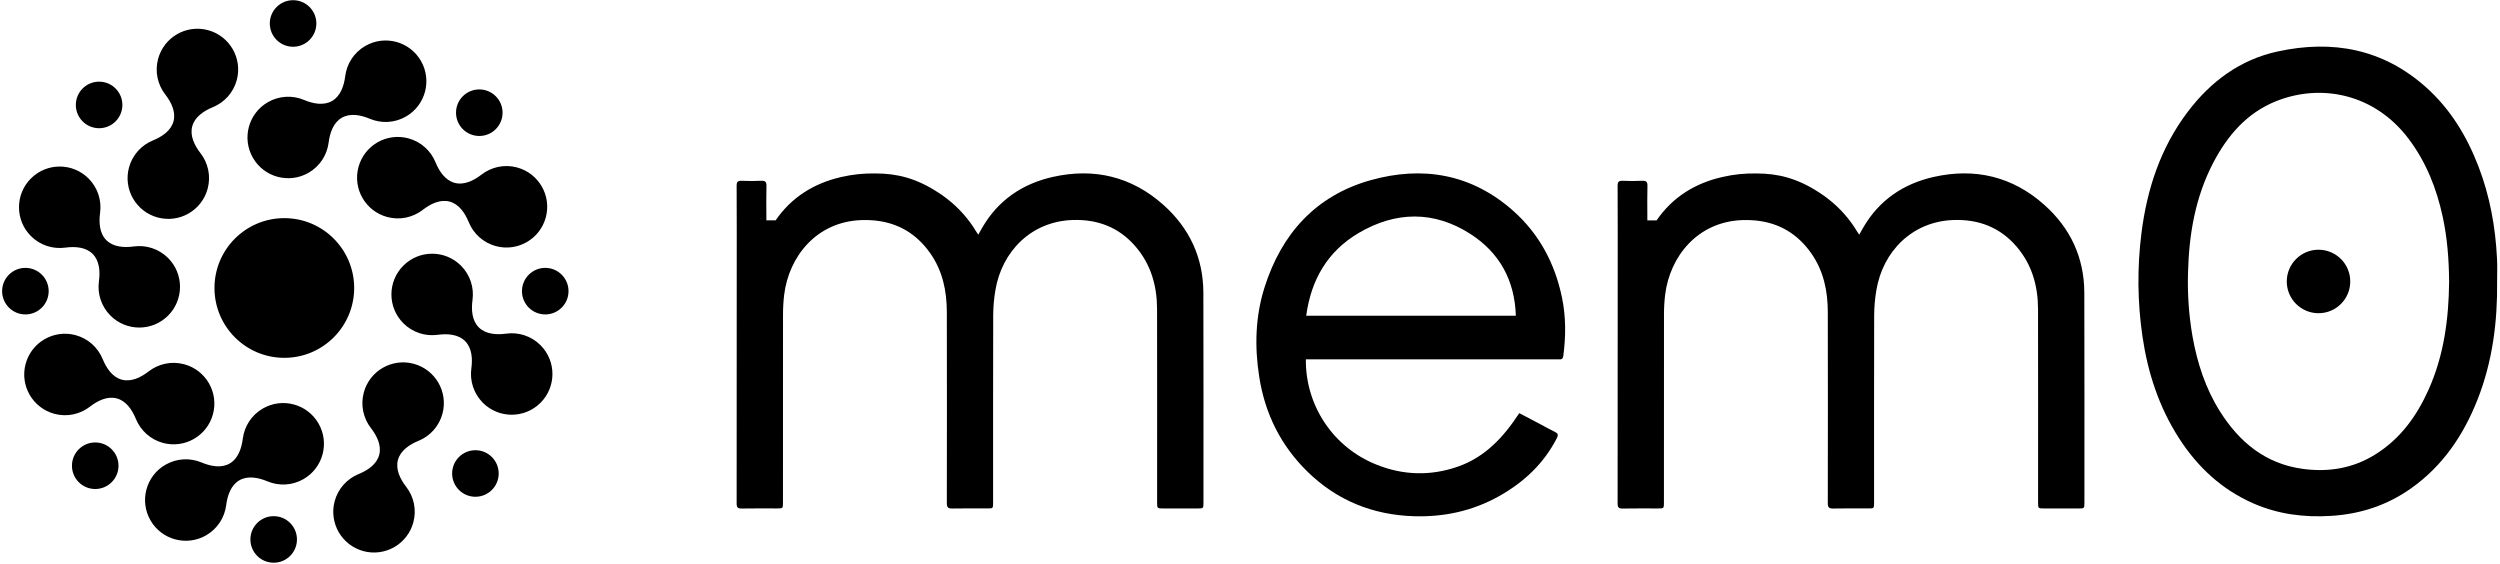
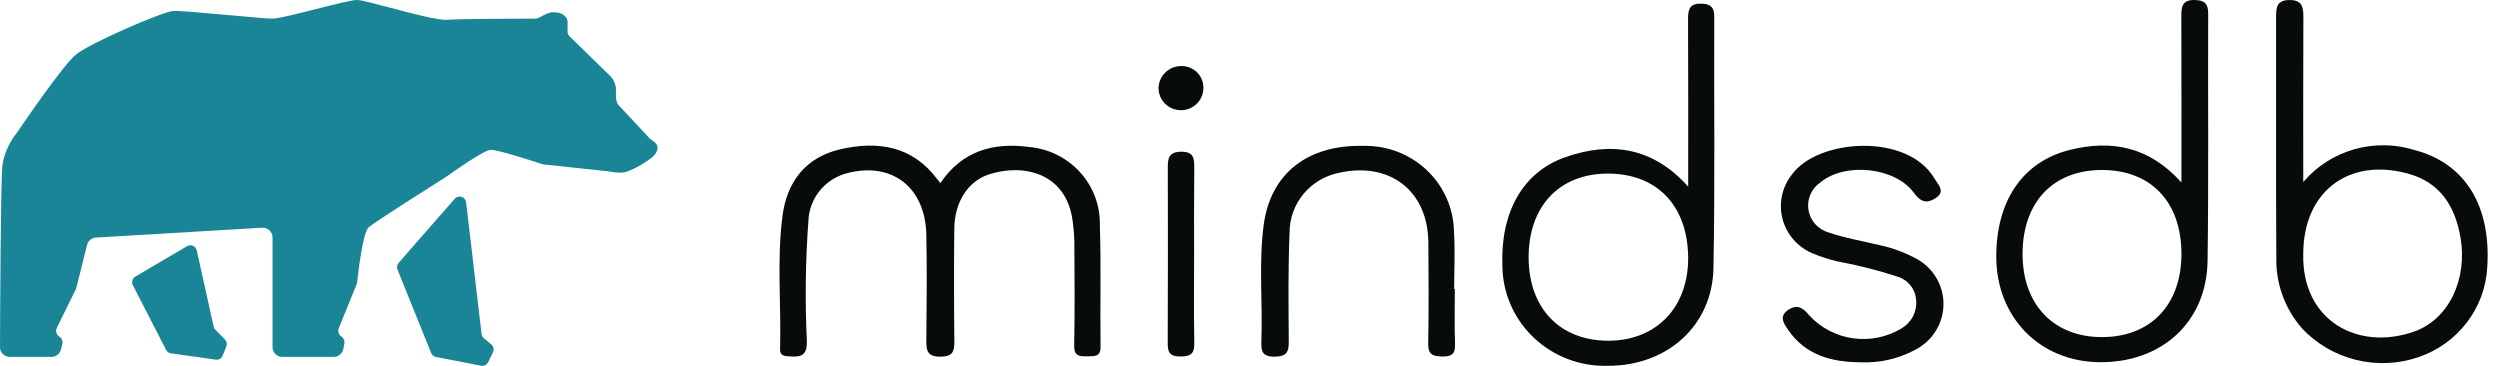
- <svg xmlns="http://www.w3.org/2000/svg" width="479" height="108" viewBox="0 0 479 108" fill="none">
-   <path fill-rule="evenodd" clip-rule="evenodd" d="M56.154 8.957C58.617 8.957 60.614 6.96 60.614 4.497C60.614 2.034 58.617 0.037 56.154 0.037C53.691 0.037 51.694 2.034 51.694 4.497C51.694 6.96 53.691 8.957 56.154 8.957ZM38.418 29.354C37.27 27.87 36.347 26.016 36.833 24.204C37.319 22.392 39.044 21.248 40.781 20.537C42.959 19.645 44.71 17.782 45.366 15.332C46.482 11.169 44.011 6.889 39.847 5.774C35.684 4.658 31.404 7.129 30.289 11.292C29.633 13.742 30.217 16.231 31.658 18.093C32.806 19.577 33.729 21.43 33.243 23.242C32.758 25.054 31.032 26.198 29.296 26.909C27.117 27.801 25.366 29.665 24.71 32.114C23.594 36.278 26.065 40.557 30.228 41.673C34.392 42.788 38.672 40.318 39.787 36.154C40.443 33.705 39.859 31.215 38.418 29.354ZM86.148 38.626C84.336 38.14 82.483 39.063 80.999 40.211C79.138 41.651 76.648 42.236 74.199 41.58C70.035 40.465 67.564 36.185 68.68 32.021C69.795 27.858 74.075 25.387 78.239 26.503C80.688 27.159 82.551 28.91 83.443 31.088C84.155 32.824 85.298 34.55 87.111 35.036C88.923 35.522 90.776 34.599 92.26 33.451C94.122 32.011 96.611 31.426 99.06 32.082C103.224 33.198 105.694 37.478 104.579 41.641C103.463 45.805 99.184 48.276 95.02 47.16C92.571 46.504 90.707 44.752 89.815 42.573C89.104 40.837 87.96 39.111 86.148 38.626ZM103.562 77.177C100.514 80.225 95.572 80.225 92.524 77.177C90.731 75.384 89.993 72.936 90.309 70.604C90.562 68.745 90.434 66.678 89.107 65.352C87.781 64.025 85.714 63.898 83.855 64.15C81.523 64.466 79.075 63.728 77.282 61.935C74.234 58.887 74.234 53.945 77.282 50.897C80.33 47.849 85.272 47.849 88.32 50.897C90.113 52.691 90.851 55.139 90.534 57.472C90.282 59.331 90.409 61.397 91.735 62.724C93.062 64.05 95.128 64.177 96.987 63.925C99.32 63.608 101.769 64.346 103.562 66.139C106.61 69.187 106.61 74.129 103.562 77.177ZM64.12 96.038C63.005 100.201 65.475 104.481 69.639 105.597C73.802 106.712 78.082 104.241 79.198 100.078C79.854 97.629 79.269 95.139 77.829 93.277C76.68 91.793 75.758 89.94 76.243 88.128C76.729 86.316 78.454 85.173 80.19 84.462C82.369 83.57 84.12 81.706 84.776 79.257C85.892 75.093 83.421 70.814 79.258 69.698C75.094 68.582 70.814 71.053 69.699 75.217C69.043 77.666 69.627 80.156 71.068 82.018C72.216 83.501 73.139 85.355 72.653 87.166C72.168 88.978 70.442 90.122 68.706 90.833C66.528 91.725 64.776 93.588 64.12 96.038ZM28.837 99.71C26.682 95.977 27.961 91.203 31.694 89.048C33.89 87.78 36.446 87.701 38.617 88.61C40.347 89.335 42.376 89.747 44.001 88.809C45.626 87.871 46.284 85.908 46.521 84.047C46.819 81.712 48.166 79.538 50.362 78.27C54.095 76.115 58.868 77.394 61.023 81.126C63.178 84.859 61.899 89.633 58.166 91.788C55.971 93.056 53.415 93.135 51.244 92.226C49.513 91.501 47.484 91.09 45.859 92.028C44.235 92.966 43.577 94.929 43.339 96.79C43.041 99.125 41.694 101.298 39.498 102.566C35.766 104.721 30.992 103.442 28.837 99.71ZM28.486 71.159C27.003 72.307 25.15 73.23 23.338 72.745C21.526 72.259 20.383 70.533 19.672 68.797C18.779 66.619 16.916 64.867 14.466 64.211C10.303 63.095 6.023 65.566 4.908 69.73C3.792 73.893 6.263 78.173 10.426 79.288C12.876 79.945 15.365 79.36 17.227 77.92C18.711 76.772 20.564 75.849 22.376 76.335C24.188 76.82 25.332 78.546 26.043 80.282C26.935 82.46 28.798 84.211 31.248 84.868C35.411 85.983 39.691 83.512 40.806 79.349C41.922 75.185 39.451 70.906 35.288 69.79C32.838 69.134 30.348 69.719 28.486 71.159ZM5.925 34.194C8.973 31.146 13.914 31.146 16.962 34.194C18.755 35.987 19.494 38.435 19.177 40.768C18.925 42.626 19.052 44.692 20.379 46.019C21.705 47.345 23.772 47.473 25.631 47.22C27.963 46.904 30.412 47.642 32.205 49.435C35.253 52.483 35.253 57.425 32.205 60.472C29.157 63.52 24.215 63.52 21.168 60.472C19.375 58.679 18.636 56.231 18.953 53.898C19.205 52.04 19.078 49.974 17.751 48.647C16.425 47.321 14.358 47.194 12.5 47.446C10.167 47.763 7.718 47.025 5.925 45.231C2.877 42.183 2.877 37.242 5.925 34.194ZM65.485 22.561C63.86 23.499 63.202 25.462 62.965 27.323C62.667 29.658 61.32 31.832 59.124 33.1C55.391 35.255 50.618 33.977 48.463 30.244C46.307 26.511 47.587 21.737 51.319 19.582C53.515 18.314 56.071 18.235 58.242 19.144C59.973 19.869 62.002 20.281 63.627 19.343C65.251 18.405 65.909 16.442 66.147 14.581C66.445 12.246 67.792 10.072 69.988 8.805C73.721 6.65 78.494 7.929 80.649 11.662C82.804 15.395 81.525 20.168 77.792 22.323C75.596 23.591 73.04 23.67 70.868 22.76C69.138 22.035 67.109 21.624 65.485 22.561ZM104.469 60.245C106.932 60.245 108.928 58.248 108.928 55.785C108.928 53.322 106.932 51.325 104.469 51.325C102.006 51.325 100.009 53.322 100.009 55.785C100.009 58.248 102.006 60.245 104.469 60.245ZM96.292 21.593C96.292 24.056 94.296 26.053 91.832 26.053C89.369 26.053 87.373 24.056 87.373 21.593C87.373 19.13 89.369 17.133 91.832 17.133C94.296 17.133 96.292 19.13 96.292 21.593ZM23.448 20.106C23.448 22.569 21.452 24.566 18.988 24.566C16.525 24.566 14.529 22.569 14.529 20.106C14.529 17.643 16.525 15.646 18.988 15.646C21.452 15.646 23.448 17.643 23.448 20.106ZM4.866 60.245C7.329 60.245 9.325 58.248 9.325 55.785C9.325 53.322 7.329 51.325 4.866 51.325C2.403 51.325 0.406 53.322 0.406 55.785C0.406 58.248 2.403 60.245 4.866 60.245ZM22.705 89.234C22.705 91.697 20.708 93.694 18.245 93.694C15.782 93.694 13.786 91.697 13.786 89.234C13.786 86.771 15.782 84.774 18.245 84.774C20.708 84.774 22.705 86.771 22.705 89.234ZM52.437 107.817C54.9 107.817 56.897 105.82 56.897 103.357C56.897 100.894 54.9 98.897 52.437 98.897C49.974 98.897 47.977 100.894 47.977 103.357C47.977 105.82 49.974 107.817 52.437 107.817ZM95.549 90.721C95.549 93.184 93.552 95.18 91.089 95.18C88.626 95.18 86.629 93.184 86.629 90.721C86.629 88.257 88.626 86.261 91.089 86.261C93.552 86.261 95.549 88.257 95.549 90.721ZM54.475 68.561C61.867 68.561 67.859 62.569 67.859 55.178C67.859 47.786 61.867 41.794 54.475 41.794C47.084 41.794 41.092 47.786 41.092 55.178C41.092 62.569 47.084 68.561 54.475 68.561Z" fill="black" />
-   <path d="M250.204 68.852C250.153 73.195 251.423 77.45 253.845 81.054C256.267 84.658 259.727 87.442 263.767 89.035C268.868 91.08 274.096 91.22 279.285 89.421C284.529 87.612 288.097 83.753 291.09 79.158C292.462 79.877 293.815 80.583 295.165 81.297C296.061 81.769 296.936 82.284 297.854 82.712C298.489 83.007 298.625 83.298 298.285 83.959C295.786 88.828 291.982 92.386 287.262 95.042C282.184 97.9 276.696 99.084 270.916 98.908C263.03 98.669 256.145 95.889 250.493 90.353C245.401 85.367 242.374 79.267 241.271 72.222C240.365 66.429 240.508 60.667 242.285 55.062C245.539 44.792 252.086 37.489 262.583 34.533C272.587 31.717 281.969 33.321 289.947 40.409C294.94 44.851 297.928 50.501 299.28 57.026C300.045 60.716 300.022 64.43 299.537 68.145C299.47 68.655 299.302 68.898 298.775 68.852C298.53 68.831 298.282 68.852 298.035 68.852H250.204ZM290.434 60.499C290.225 53.684 287.285 48.383 281.699 44.807C274.74 40.353 267.446 40.471 260.383 44.603C254.402 48.102 251.202 53.554 250.271 60.499H290.434Z" fill="black" />
-   <path d="M478.447 53.918C478.534 61.674 477.563 69.273 474.701 76.544C472.006 83.393 468.019 89.291 461.928 93.592C457.358 96.82 452.249 98.493 446.67 98.841C441.502 99.17 436.497 98.535 431.731 96.445C425.668 93.786 421.037 89.466 417.485 83.941C413.663 77.988 411.512 71.419 410.494 64.45C409.537 57.907 409.471 51.266 410.298 44.706C411.356 36.225 413.964 28.293 419.183 21.408C423.577 15.616 429.179 11.437 436.361 9.871C446.891 7.568 456.578 9.354 464.824 16.715C469.503 20.891 472.657 26.115 474.888 31.926C477.068 37.604 478.134 43.514 478.427 49.57C478.508 51.017 478.447 52.47 478.447 53.918ZM469.251 53.974C469.22 49.746 468.901 45.572 468.008 41.46C466.838 36.074 464.841 31.046 461.494 26.605C454.977 17.954 444.739 15.94 436.114 19.382C430.497 21.625 426.781 25.963 424.046 31.204C420.616 37.785 419.406 44.904 419.225 52.235C419.1 56.318 419.386 60.404 420.081 64.43C420.991 69.547 422.569 74.426 425.354 78.839C429.058 84.703 434.036 88.834 441.132 89.825C446.088 90.517 450.808 89.754 455.109 87.074C459.859 84.112 463.006 79.792 465.263 74.774C468.253 68.156 469.179 61.134 469.251 53.977V53.974Z" fill="black" />
-   <path d="M444.229 47.847H444.227C440.869 47.847 438.146 50.57 438.146 53.928V53.93C438.146 57.288 440.869 60.011 444.227 60.011H444.229C447.587 60.011 450.309 57.288 450.309 53.93V53.928C450.309 50.57 447.587 47.847 444.229 47.847Z" fill="black" />
-   <path d="M230.566 56.088C230.544 49.357 227.902 43.712 222.91 39.257C216.811 33.813 209.623 32.12 201.716 33.898C195.923 35.202 191.272 38.329 188.225 43.574C187.971 44.01 187.731 44.451 187.437 44.965C187.264 44.708 187.153 44.557 187.058 44.397C185.613 41.979 183.729 39.851 181.504 38.123C181.43 38.061 181.351 37.998 181.263 37.934C180.77 37.561 180.26 37.207 179.735 36.87C175.533 34.122 171.813 33.236 167.797 33.236C165.594 33.183 163.393 33.408 161.245 33.903C155.981 35.09 151.645 37.788 148.613 42.22H146.836V41.233C146.836 39.369 146.797 37.503 146.856 35.639C146.881 34.817 146.603 34.603 145.826 34.639C144.595 34.698 143.358 34.691 142.126 34.639C141.392 34.609 141.139 34.803 141.139 35.596C141.173 41.273 141.157 46.949 141.157 52.623C141.157 67.237 141.151 81.85 141.14 96.465C141.14 97.228 141.356 97.452 142.108 97.434C144.355 97.389 146.604 97.419 148.853 97.417C150.016 97.417 150.016 97.417 150.016 96.243C150.016 84.262 150.02 72.28 150.026 60.298C150.022 59.012 150.097 57.726 150.25 56.449C151.155 49.185 156.413 42.454 165.092 42.166C165.834 42.141 166.578 42.159 167.318 42.219C167.483 42.233 167.636 42.247 167.794 42.266C172.058 42.735 175.576 44.744 178.234 48.518C180.615 51.904 181.407 55.758 181.413 59.803C181.436 72.005 181.436 84.205 181.413 96.406C181.413 97.195 181.639 97.447 182.433 97.431C184.681 97.385 186.928 97.416 189.179 97.414C190.278 97.414 190.278 97.414 190.278 96.277C190.278 84.295 190.263 72.314 190.298 60.333C190.31 58.745 190.45 57.161 190.719 55.596C191.951 48.206 197.55 42.403 205.551 42.151C210.312 42.001 214.381 43.545 217.535 47.191C220.511 50.631 221.683 54.737 221.693 59.201C221.721 71.541 221.703 83.88 221.703 96.22C221.703 97.419 221.703 97.421 222.933 97.421C225.098 97.421 227.264 97.421 229.43 97.421C230.582 97.421 230.582 97.421 230.582 96.238C230.579 82.849 230.61 69.468 230.566 56.088Z" fill="black" />
-   <path d="M399.355 56.088C399.334 49.357 396.692 43.712 391.7 39.257C385.601 33.813 378.413 32.12 370.506 33.898C364.713 35.202 360.061 38.329 357.014 43.574C356.761 44.01 356.521 44.451 356.226 44.965C356.054 44.708 355.943 44.557 355.848 44.397C354.404 41.98 352.522 39.853 350.298 38.125C350.224 38.063 350.145 38 350.058 37.936C349.565 37.562 349.055 37.209 348.53 36.871C344.328 34.124 340.608 33.237 336.592 33.237C334.389 33.185 332.188 33.409 330.04 33.905C324.767 35.091 320.44 37.79 317.408 42.222H315.631V41.235C315.631 39.371 315.592 37.505 315.651 35.641C315.675 34.818 315.397 34.604 314.621 34.641C313.39 34.7 312.153 34.693 310.921 34.641C310.187 34.611 309.933 34.805 309.933 35.598C309.968 41.274 309.952 46.95 309.952 52.625C309.952 67.238 309.946 81.852 309.935 96.466C309.935 97.23 310.151 97.454 310.903 97.436C313.15 97.391 315.399 97.421 317.648 97.419C318.81 97.419 318.81 97.419 318.81 96.244C318.81 84.263 318.813 72.282 318.82 60.3C318.815 59.014 318.89 57.728 319.043 56.45C319.948 49.186 325.206 42.456 333.885 42.168C334.628 42.143 335.371 42.16 336.111 42.22C336.276 42.235 336.429 42.248 336.587 42.268C340.851 42.737 344.369 44.746 347.028 48.52C349.41 51.906 350.2 55.759 350.206 59.805C350.229 72.006 350.229 84.207 350.206 96.407C350.206 97.197 350.433 97.449 351.226 97.432C353.474 97.386 355.723 97.417 357.972 97.416C359.071 97.416 359.071 97.416 359.073 96.279C359.073 84.296 359.056 72.316 359.091 60.335C359.103 58.747 359.244 57.163 359.512 55.598C360.744 48.207 366.343 42.404 374.344 42.153C379.105 42.003 383.174 43.546 386.328 47.192C389.305 50.633 390.476 54.739 390.486 59.203C390.514 71.542 390.496 83.882 390.496 96.221C390.496 97.421 390.496 97.422 391.726 97.422C393.892 97.422 396.057 97.422 398.224 97.422C399.375 97.422 399.375 97.422 399.375 96.239C399.369 82.849 399.4 69.468 399.355 56.088Z" fill="black" />
+ <svg xmlns="http://www.w3.org/2000/svg" width="164" height="24" viewBox="0 0 164 24" fill="none">
+   <path fill-rule="evenodd" clip-rule="evenodd" d="M11.356 0.718C10.691 0.761 5.934 2.807 4.995 3.568C4.103 4.291 1.39 8.296 1.124 8.691C1.108 8.713 1.094 8.732 1.076 8.753C0.934 8.927 0.253 9.813 0.148 10.983C0.047 12.1 0.009 20.389 4.62186e-06 22.773C-0.001 23.128 0.287 23.412 0.643 23.412H3.375C3.67 23.412 3.927 23.211 3.999 22.925L4.088 22.567C4.135 22.38 4.056 22.183 3.892 22.081C3.698 21.959 3.627 21.71 3.728 21.505L4.965 18.994C4.985 18.953 5.001 18.91 5.012 18.865L5.71 16.069C5.778 15.796 6.015 15.599 6.296 15.583L17.197 14.938C17.567 14.916 17.878 15.21 17.878 15.579V22.769C17.878 23.124 18.166 23.412 18.521 23.412H21.889C22.194 23.412 22.456 23.199 22.519 22.901L22.59 22.558C22.629 22.373 22.552 22.184 22.396 22.078C22.215 21.955 22.144 21.721 22.227 21.518L23.39 18.662C23.413 18.604 23.428 18.545 23.434 18.483C23.49 17.948 23.793 15.239 24.195 14.898C24.627 14.532 29.01 11.76 29.308 11.572C29.32 11.564 29.328 11.559 29.339 11.551C29.539 11.407 31.705 9.855 32.185 9.83C32.644 9.806 35.093 10.613 35.527 10.757C35.571 10.772 35.616 10.782 35.663 10.787L39.921 11.24C40.521 11.368 40.929 11.322 41.057 11.283C41.794 11.026 42.479 10.561 42.729 10.361C43.101 10.071 43.155 9.776 43.13 9.619C43.124 9.577 43.112 9.536 43.092 9.499C43.03 9.385 42.858 9.252 42.73 9.167C42.68 9.134 42.633 9.096 42.592 9.052L40.543 6.858C40.466 6.78 40.418 6.54 40.404 6.429V5.968C40.446 5.522 40.186 5.14 40.05 5.004L37.435 2.454C37.281 2.334 37.236 2.192 37.23 2.105C37.229 2.086 37.23 2.066 37.231 2.047C37.231 2.034 37.232 2.022 37.232 2.009V1.684C37.232 1.65 37.235 1.616 37.239 1.582L37.239 1.582L37.239 1.574C37.261 1.352 37.174 1.185 37.125 1.125C36.864 0.824 36.565 0.814 36.291 0.806C36.272 0.805 36.254 0.804 36.236 0.804C36.048 0.797 35.675 0.981 35.419 1.127C35.314 1.187 35.199 1.222 35.079 1.222C34.177 1.223 30.197 1.23 29.324 1.297C28.746 1.341 27.047 0.891 25.606 0.509C24.59 0.24 23.702 0.004 23.425 6.94777e-05C23.093 -0.005 21.912 0.294 20.714 0.598C19.492 0.907 18.253 1.222 17.878 1.222C17.547 1.222 16.342 1.112 15.052 0.996C13.453 0.851 11.723 0.694 11.356 0.718ZM26.151 17.243L29.829 13.04C30.074 12.761 30.535 12.904 30.578 13.273L31.59 21.908C31.603 22.017 31.657 22.117 31.742 22.188L32.228 22.591C32.38 22.718 32.426 22.932 32.339 23.109L32.022 23.759C31.936 23.934 31.745 24.029 31.554 23.992L28.598 23.416C28.456 23.388 28.337 23.29 28.283 23.155L26.076 17.686C26.015 17.536 26.044 17.365 26.151 17.243ZM8.878 18.143L12.272 16.149C12.523 16.002 12.844 16.142 12.907 16.426L14.016 21.423C14.034 21.502 14.073 21.574 14.129 21.631L14.754 22.267C14.873 22.387 14.91 22.566 14.848 22.724L14.612 23.324C14.54 23.509 14.35 23.619 14.154 23.592L11.216 23.179C11.078 23.16 10.958 23.075 10.895 22.951L8.714 18.708C8.61 18.506 8.682 18.258 8.878 18.143Z" fill="#1A8596" />
+   <path d="M61.69 12.008C63.093 9.927 65.12 9.326 67.461 9.637C68.76 9.743 69.97 10.333 70.842 11.287C71.713 12.241 72.181 13.487 72.15 14.77C72.24 17.42 72.158 20.077 72.197 22.73C72.207 23.41 71.822 23.368 71.361 23.375C70.857 23.379 70.454 23.404 70.467 22.676C70.51 20.42 70.489 18.163 70.478 15.91C70.469 15.447 70.433 14.985 70.369 14.526C69.954 11.267 67.045 10.722 64.865 11.444C63.488 11.896 62.621 13.263 62.602 15.003C62.576 17.458 62.578 19.912 62.606 22.367C62.614 23.038 62.517 23.398 61.684 23.398C60.838 23.398 60.761 23.003 60.767 22.351C60.788 20.03 60.813 17.709 60.767 15.388C60.701 12.286 58.511 10.602 55.598 11.353C54.889 11.531 54.256 11.928 53.794 12.487C53.333 13.046 53.066 13.736 53.034 14.455C52.838 17.101 52.804 19.756 52.932 22.405C52.943 23.46 52.403 23.417 51.687 23.372C51.377 23.353 51.163 23.275 51.173 22.916C51.253 20.002 50.955 17.077 51.329 14.174C51.618 11.936 52.841 10.312 55.142 9.789C57.6 9.227 59.868 9.58 61.487 11.762C61.538 11.829 61.601 11.898 61.69 12.008Z" fill="#080B0C" />
+   <path d="M151.094 11.941C151.965 10.914 153.127 10.167 154.433 9.794C155.738 9.422 157.127 9.441 158.421 9.85C161.742 10.732 163.426 13.534 163.164 17.538C163.093 18.855 162.622 20.12 161.813 21.172C161.004 22.223 159.894 23.013 158.625 23.438C157.306 23.883 155.883 23.941 154.531 23.603C153.179 23.266 151.955 22.549 151.01 21.54C149.901 20.269 149.302 18.643 149.326 16.968C149.296 11.665 149.319 6.362 149.311 1.06C149.311 0.467 149.379 0.019 150.158 0.002C150.967 -0.016 151.105 0.403 151.102 1.068C151.084 4.613 151.094 8.157 151.094 11.941ZM151.094 16.67C150.994 21.029 154.672 23.045 158.36 21.754C160.643 20.955 161.888 18.31 161.406 15.565C161.047 13.52 160.075 11.945 157.911 11.374C154.011 10.335 151.087 12.624 151.094 16.669V16.67Z" fill="#080B0C" />
+   <path d="M143.102 11.974C143.102 8.166 143.108 4.594 143.095 1.022C143.095 0.414 143.181 -0.01 143.962 0C144.606 0.01 144.86 0.229 144.857 0.883C144.835 6.292 144.893 11.7 144.817 17.108C144.761 21.133 141.794 23.822 137.679 23.759C133.793 23.701 130.974 20.814 130.955 16.874C130.938 13.199 132.675 10.589 135.816 9.824C138.521 9.163 140.993 9.61 143.102 11.974ZM137.877 22.113C141.068 22.118 143.095 20.009 143.102 16.676C143.109 13.253 141.109 11.143 137.866 11.152C134.681 11.16 132.689 13.265 132.681 16.638C132.67 19.966 134.702 22.108 137.877 22.113V22.113Z" fill="#080B0C" />
+   <path d="M110.745 12.245C110.745 8.492 110.755 4.861 110.736 1.23C110.732 0.593 110.861 0.216 111.619 0.24C112.22 0.258 112.456 0.477 112.454 1.078C112.434 6.58 112.506 12.084 112.403 17.583C112.332 21.373 109.352 24.016 105.457 23.997C104.567 24.021 103.682 23.871 102.853 23.556C102.023 23.241 101.265 22.766 100.624 22.16C99.982 21.555 99.468 20.829 99.114 20.027C98.759 19.224 98.57 18.361 98.557 17.486C98.415 13.963 99.864 11.304 102.67 10.316C105.679 9.256 108.441 9.659 110.745 12.245ZM105.536 22.351C108.689 22.336 110.779 20.129 110.743 16.858C110.702 13.456 108.66 11.359 105.414 11.388C102.255 11.417 100.258 13.571 100.278 16.929C100.299 20.246 102.354 22.366 105.536 22.351Z" fill="#080B0C" />
+   <path d="M122.008 23.765C120.131 23.752 118.454 23.289 117.33 21.679C117.036 21.258 116.651 20.754 117.324 20.317C117.892 19.947 118.271 20.177 118.676 20.676C119.426 21.499 120.446 22.035 121.558 22.192C122.67 22.348 123.803 22.114 124.757 21.532C125.076 21.342 125.333 21.066 125.499 20.738C125.665 20.41 125.733 20.042 125.696 19.678C125.674 19.327 125.543 18.991 125.32 18.716C125.097 18.441 124.794 18.239 124.451 18.14C123.169 17.722 121.86 17.39 120.533 17.146C119.976 17.016 119.43 16.84 118.902 16.621C118.42 16.418 117.992 16.108 117.65 15.716C117.309 15.324 117.064 14.861 116.933 14.361C116.803 13.861 116.791 13.338 116.898 12.833C117.005 12.328 117.229 11.854 117.552 11.447C119.24 9.103 125.133 8.682 126.909 11.723C127.139 12.117 127.651 12.556 126.983 12.994C126.413 13.367 126 13.269 125.559 12.66C124.341 10.966 121.052 10.624 119.433 11.956C119.137 12.153 118.905 12.43 118.764 12.754C118.623 13.077 118.579 13.434 118.637 13.781C118.695 14.128 118.853 14.452 119.091 14.714C119.33 14.976 119.64 15.165 119.985 15.259C121.064 15.626 122.206 15.818 123.32 16.084C124.112 16.254 124.876 16.531 125.59 16.907C126.16 17.187 126.639 17.617 126.975 18.15C127.311 18.682 127.491 19.296 127.493 19.923C127.496 20.549 127.323 21.165 126.992 21.7C126.661 22.236 126.185 22.67 125.619 22.956C124.514 23.549 123.265 23.829 122.008 23.765Z" fill="#080B0C" />
+   <path d="M95.437 18.957C95.437 20.15 95.404 21.343 95.45 22.537C95.475 23.182 95.278 23.407 94.598 23.387C93.978 23.368 93.681 23.253 93.69 22.558C93.728 20.337 93.722 18.115 93.7 15.894C93.664 12.505 91.156 10.579 87.802 11.344C86.9 11.533 86.091 12.02 85.508 12.723C84.925 13.427 84.604 14.305 84.597 15.212C84.497 17.598 84.527 19.983 84.543 22.369C84.548 23.039 84.455 23.387 83.626 23.397C82.747 23.407 82.727 22.978 82.748 22.35C82.834 19.836 82.569 17.31 82.891 14.803C83.329 11.394 85.766 9.477 89.463 9.569C90.226 9.554 90.984 9.688 91.694 9.962C92.405 10.237 93.053 10.646 93.603 11.167C94.152 11.688 94.592 12.31 94.897 12.998C95.202 13.687 95.366 14.427 95.379 15.178C95.464 16.432 95.393 17.693 95.393 18.955L95.437 18.957Z" fill="#080B0C" />
+   <path d="M78.333 16.705C78.333 18.626 78.307 20.547 78.347 22.467C78.362 23.14 78.187 23.379 77.454 23.387C76.658 23.396 76.596 23.039 76.602 22.42C76.621 18.646 76.616 14.871 76.608 11.096C76.608 10.495 76.589 9.972 77.46 9.953C78.33 9.934 78.35 10.418 78.344 11.043C78.322 12.931 78.333 14.818 78.333 16.705Z" fill="#080B0C" />
+   <path d="M76.001 5.776C76.007 5.394 76.164 5.029 76.44 4.759C76.715 4.489 77.087 4.336 77.476 4.333C77.677 4.327 77.877 4.364 78.063 4.44C78.249 4.516 78.416 4.63 78.554 4.774C78.692 4.918 78.797 5.089 78.864 5.276C78.93 5.462 78.955 5.661 78.938 5.858C78.918 6.235 78.749 6.59 78.467 6.846C78.185 7.102 77.813 7.239 77.429 7.229C77.045 7.218 76.681 7.06 76.414 6.789C76.148 6.517 75.999 6.154 76.001 5.776Z" fill="#080B0C" />
</svg>
